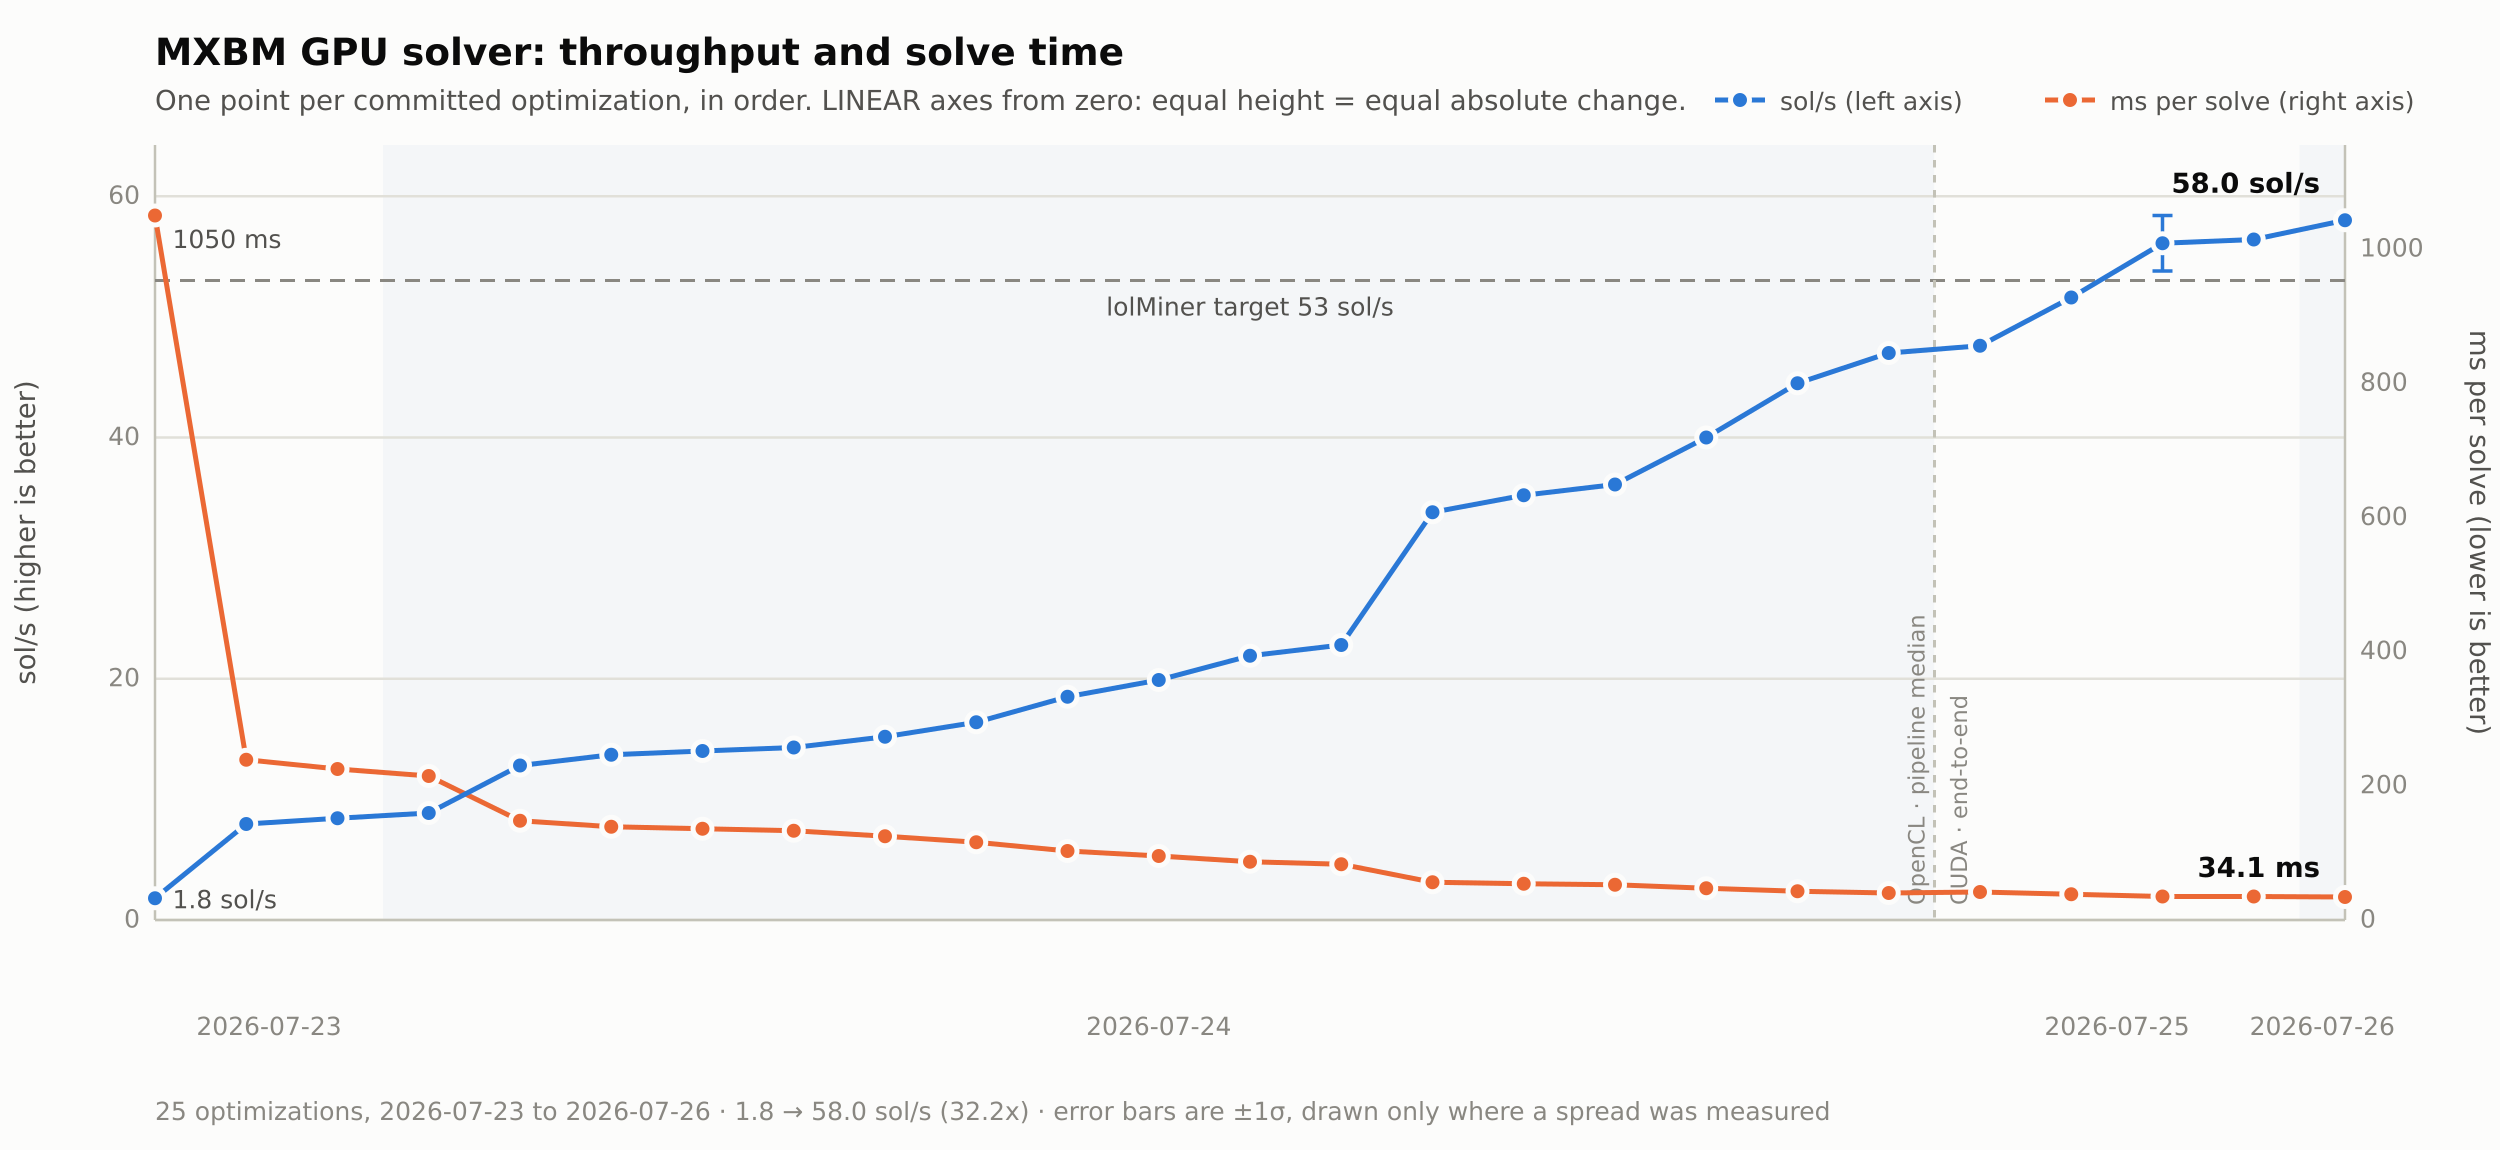
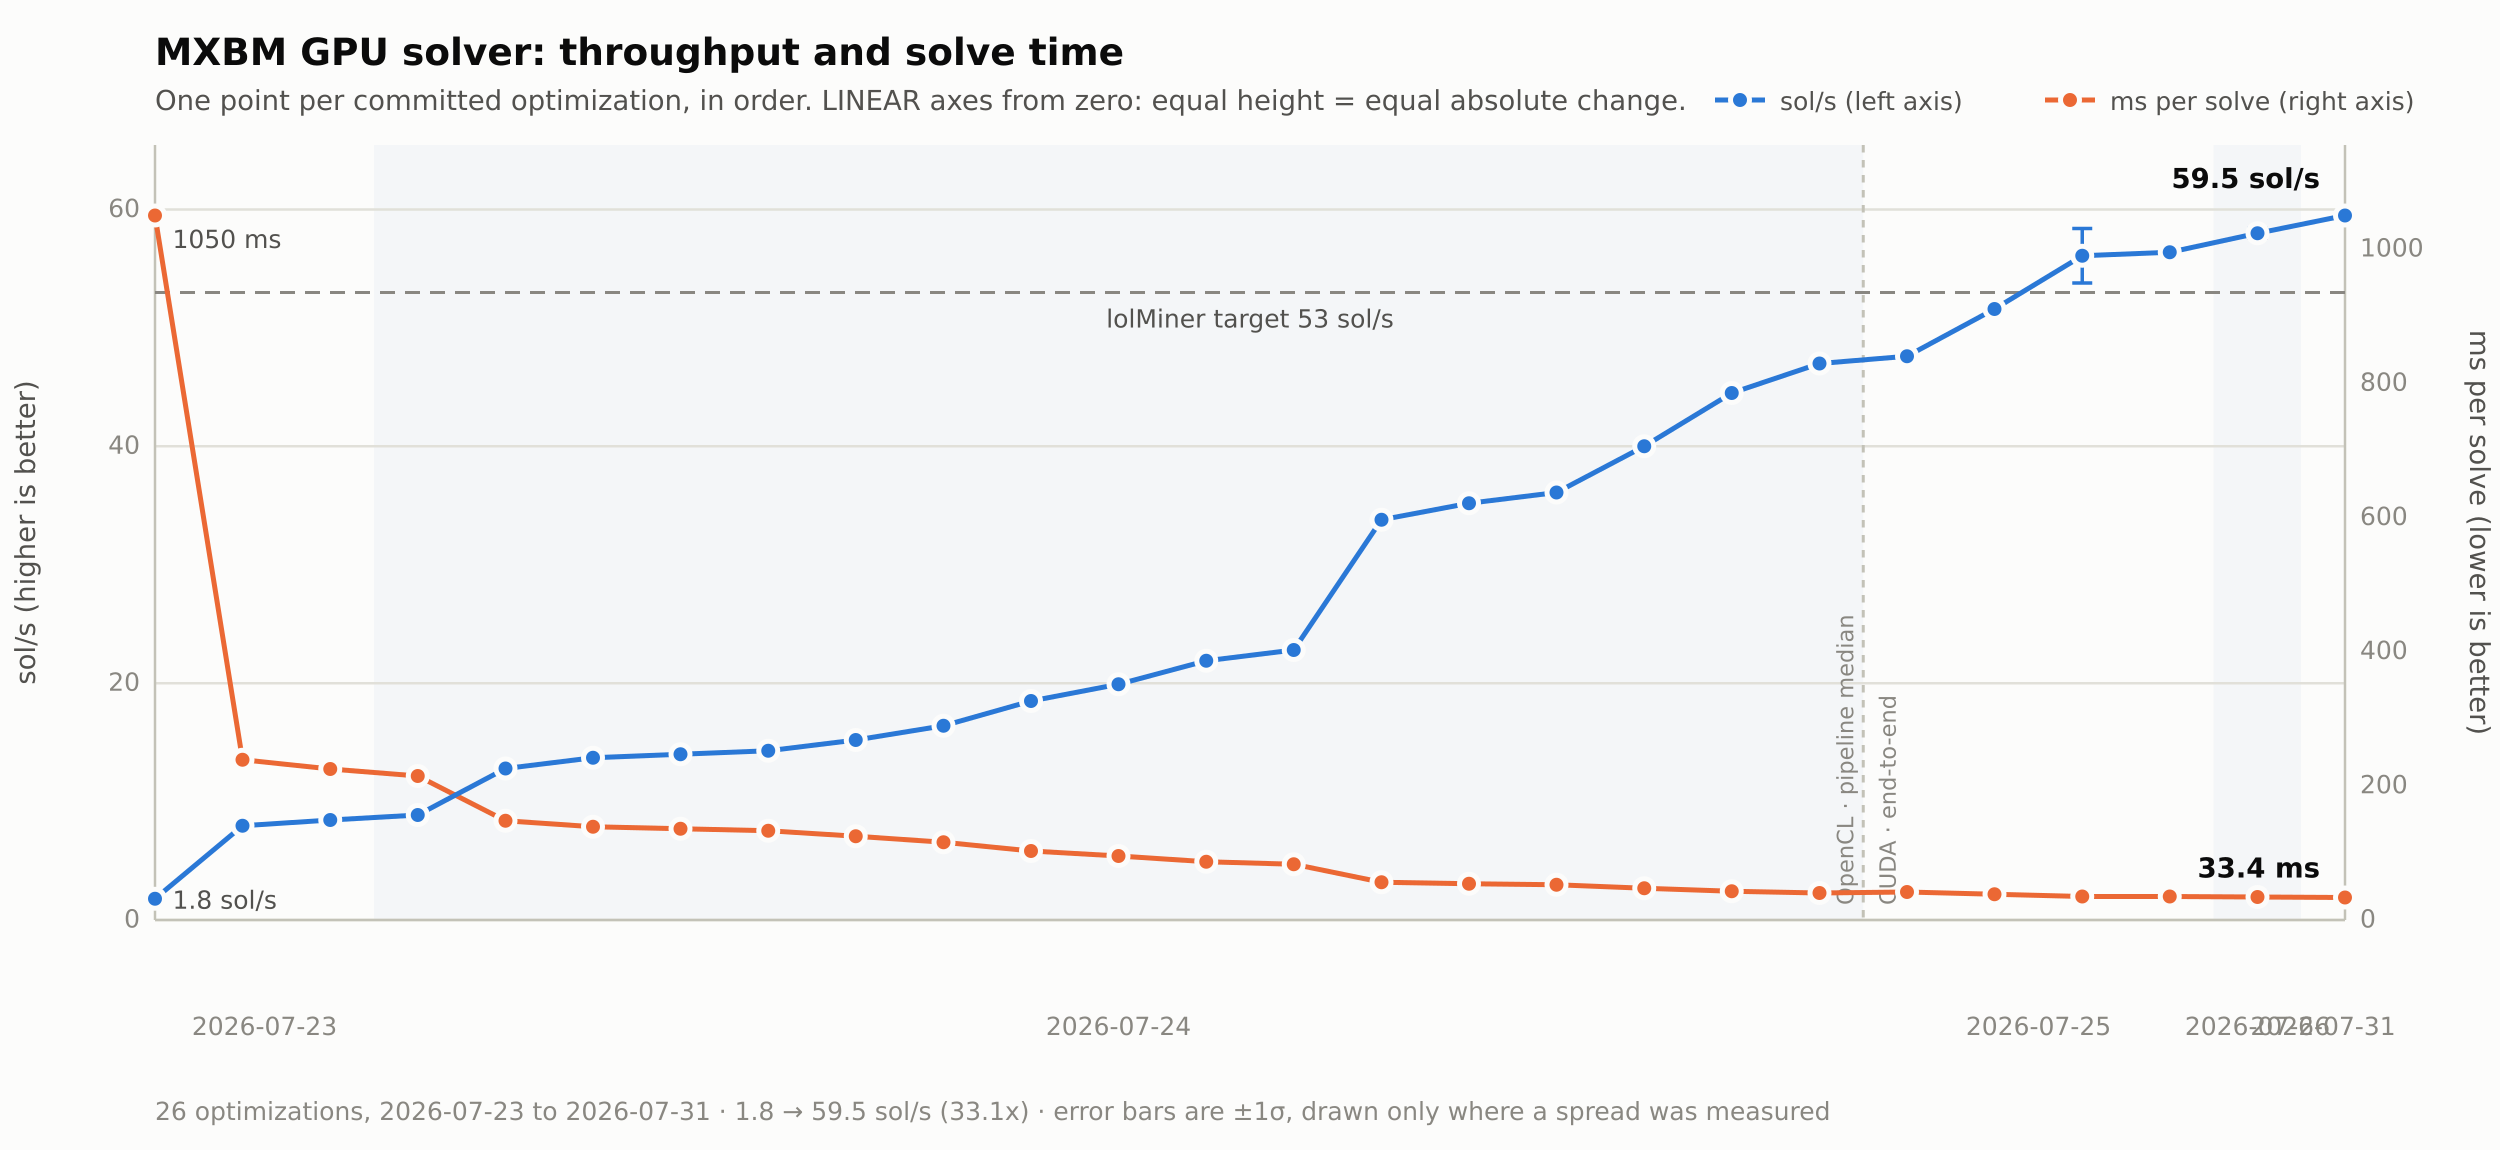
<svg xmlns="http://www.w3.org/2000/svg" width="1000" height="460" viewBox="0 0 1000 460" font-family="DejaVu Sans, Helvetica, Arial, sans-serif">
  <rect width="1000" height="460" fill="#fcfcfb" />
  <text x="62" y="26" font-size="15" font-weight="bold" fill="#0b0b0b">MXBM GPU solver: throughput and solve time</text>
  <text x="62" y="44" font-size="11" fill="#52514e">One point per committed optimization, in order. LINEAR axes from zero: equal height = equal absolute change.</text>
  <line x1="686" y1="40" x2="706" y2="40" stroke="#2a78d6" stroke-width="2" />
  <circle cx="696" cy="40" r="4.8" fill="#fcfcfb" />
  <circle cx="696" cy="40" r="2.8" fill="#2a78d6" />
  <text x="712" y="44" font-size="10" fill="#52514e">sol/s (left axis)</text>
  <line x1="818" y1="40" x2="838" y2="40" stroke="#eb6834" stroke-width="2" />
  <circle cx="828" cy="40" r="4.8" fill="#fcfcfb" />
  <circle cx="828" cy="40" r="2.8" fill="#eb6834" />
  <text x="844" y="44" font-size="10" fill="#52514e">ms per solve (right axis)</text>
-   <text x="107.6" y="414" font-size="10" fill="#898781" text-anchor="middle">2026-07-23</text>
-   <rect x="153.2" y="58" width="620.5" height="310" fill="#f4f6f8" />
-   <text x="463.5" y="414" font-size="10" fill="#898781" text-anchor="middle">2026-07-24</text>
-   <text x="846.8" y="414" font-size="10" fill="#898781" text-anchor="middle">2026-07-25</text>
-   <rect x="919.8" y="58" width="18.2" height="310" fill="#f4f6f8" />
-   <text x="928.9" y="414" font-size="10" fill="#898781" text-anchor="middle">2026-07-26</text>
+   <text x="105.8" y="414" font-size="10" fill="#898781" text-anchor="middle">2026-07-23</text>
+   <rect x="149.6" y="58" width="595.7" height="310" fill="#f4f6f8" />
+   <text x="447.4" y="414" font-size="10" fill="#898781" text-anchor="middle">2026-07-24</text>
+   <text x="815.4" y="414" font-size="10" fill="#898781" text-anchor="middle">2026-07-25</text>
+   <rect x="885.4" y="58" width="35.0" height="310" fill="#f4f6f8" />
+   <text x="903.0" y="414" font-size="10" fill="#898781" text-anchor="middle">2026-07-26</text>
+   <text x="929.2" y="414" font-size="10" fill="#898781" text-anchor="middle">2026-07-31</text>
  <line x1="62" y1="368" x2="938" y2="368" stroke="#e1e0d9" stroke-width="1" />
  <text x="56" y="371" font-size="10" fill="#898781" text-anchor="end">0</text>
-   <line x1="62" y1="271.5" x2="938" y2="271.5" stroke="#e1e0d9" stroke-width="1" />
-   <text x="56" y="274.5" font-size="10" fill="#898781" text-anchor="end">20</text>
-   <line x1="62" y1="175.0" x2="938" y2="175.0" stroke="#e1e0d9" stroke-width="1" />
-   <text x="56" y="178.0" font-size="10" fill="#898781" text-anchor="end">40</text>
-   <line x1="62" y1="78.5" x2="938" y2="78.5" stroke="#e1e0d9" stroke-width="1" />
-   <text x="56" y="81.5" font-size="10" fill="#898781" text-anchor="end">60</text>
+   <line x1="62" y1="273.3" x2="938" y2="273.3" stroke="#e1e0d9" stroke-width="1" />
+   <text x="56" y="276.3" font-size="10" fill="#898781" text-anchor="end">20</text>
+   <line x1="62" y1="178.5" x2="938" y2="178.5" stroke="#e1e0d9" stroke-width="1" />
+   <text x="56" y="181.5" font-size="10" fill="#898781" text-anchor="end">40</text>
+   <line x1="62" y1="83.8" x2="938" y2="83.8" stroke="#e1e0d9" stroke-width="1" />
+   <text x="56" y="86.8" font-size="10" fill="#898781" text-anchor="end">60</text>
  <text x="944" y="371" font-size="10" fill="#898781" text-anchor="start">0</text>
  <text x="944" y="317.3" font-size="10" fill="#898781" text-anchor="start">200</text>
  <text x="944" y="263.6" font-size="10" fill="#898781" text-anchor="start">400</text>
  <text x="944" y="210.0" font-size="10" fill="#898781" text-anchor="start">600</text>
  <text x="944" y="156.3" font-size="10" fill="#898781" text-anchor="start">800</text>
  <text x="944" y="102.6" font-size="10" fill="#898781" text-anchor="start">1000</text>
  <line x1="62" y1="58" x2="62" y2="368" stroke="#c3c2b7" stroke-width="1" />
  <line x1="938" y1="58" x2="938" y2="368" stroke="#c3c2b7" stroke-width="1" />
  <line x1="62" y1="368" x2="938" y2="368" stroke="#c3c2b7" stroke-width="1" />
  <text x="14" y="213" font-size="11" fill="#52514e" text-anchor="middle" transform="rotate(-90 14 213)">sol/s  (higher is better)</text>
  <text x="988" y="213" font-size="11" fill="#52514e" text-anchor="middle" transform="rotate(90 988 213)">ms per solve  (lower is better)</text>
-   <line x1="62" y1="112.2" x2="938" y2="112.2" stroke="#898781" stroke-width="1.2" stroke-dasharray="6 4" />
-   <text x="500" y="126.2" font-size="10" fill="#52514e" text-anchor="middle">lolMiner target 53 sol/s</text>
-   <line x1="773.8" y1="58" x2="773.8" y2="368" stroke="#c3c2b7" stroke-width="1.2" stroke-dasharray="3 3" />
-   <text x="769.8" y="362" font-size="9" fill="#898781" text-anchor="start" transform="rotate(-90 769.8 362)">OpenCL · pipeline median</text>
-   <text x="786.8" y="362" font-size="9" fill="#898781" text-anchor="start" transform="rotate(-90 786.8 362)">CUDA · end-to-end</text>
-   <line x1="865" y1="86.2" x2="865" y2="108.4" stroke="#2a78d6" stroke-width="1.4" />
-   <line x1="861" y1="86.2" x2="869" y2="86.2" stroke="#2a78d6" stroke-width="1.4" />
-   <line x1="861" y1="108.4" x2="869" y2="108.4" stroke="#2a78d6" stroke-width="1.4" />
-   <line x1="938" y1="86.2" x2="938" y2="90.0" stroke="#2a78d6" stroke-width="1.4" />
-   <line x1="934" y1="86.2" x2="942" y2="86.2" stroke="#2a78d6" stroke-width="1.4" />
-   <line x1="934" y1="90.0" x2="942" y2="90.0" stroke="#2a78d6" stroke-width="1.4" />
-   <polyline points="62,86.2 98.5,303.9 135,307.6 171.5,310.4 208,328.3 244.5,330.7 281,331.5 317.5,332.3 354,334.5 390.5,336.9 427,340.4 463.5,342.4 500,344.7 536.5,345.7 573,352.9 609.5,353.5 646,353.9 682.5,355.3 719,356.5 755.5,357.2 792,356.8 828.5,357.7 865,358.6 901.5,358.6 938,358.8" fill="none" stroke="#eb6834" stroke-width="2" stroke-linejoin="round" stroke-linecap="round" />
+   <line x1="62" y1="117.0" x2="938" y2="117.0" stroke="#898781" stroke-width="1.2" stroke-dasharray="6 4" />
+   <text x="500" y="131.0" font-size="10" fill="#52514e" text-anchor="middle">lolMiner target 53 sol/s</text>
+   <line x1="745.3" y1="58" x2="745.3" y2="368" stroke="#c3c2b7" stroke-width="1.2" stroke-dasharray="3 3" />
+   <text x="741.3" y="362" font-size="9" fill="#898781" text-anchor="start" transform="rotate(-90 741.3 362)">OpenCL · pipeline median</text>
+   <text x="758.3" y="362" font-size="9" fill="#898781" text-anchor="start" transform="rotate(-90 758.3 362)">CUDA · end-to-end</text>
+   <line x1="832.9" y1="91.4" x2="832.9" y2="113.2" stroke="#2a78d6" stroke-width="1.4" />
+   <line x1="828.9" y1="91.4" x2="836.9" y2="91.4" stroke="#2a78d6" stroke-width="1.4" />
+   <line x1="828.9" y1="113.2" x2="836.9" y2="113.2" stroke="#2a78d6" stroke-width="1.4" />
+   <line x1="903.0" y1="91.4" x2="903.0" y2="95.2" stroke="#2a78d6" stroke-width="1.4" />
+   <line x1="899.0" y1="91.4" x2="907.0" y2="91.4" stroke="#2a78d6" stroke-width="1.4" />
+   <line x1="899.0" y1="95.2" x2="907.0" y2="95.2" stroke="#2a78d6" stroke-width="1.4" />
+   <polyline points="62,86.2 97.0,303.9 132.1,307.6 167.1,310.4 202.2,328.3 237.2,330.7 272.2,331.5 307.3,332.3 342.3,334.5 377.4,336.9 412.4,340.4 447.4,342.4 482.5,344.7 517.5,345.7 552.6,352.9 587.6,353.5 622.6,353.9 657.7,355.3 692.7,356.5 727.8,357.2 762.8,356.8 797.8,357.7 832.9,358.6 867.9,358.6 903.0,358.8 938,359.0" fill="none" stroke="#eb6834" stroke-width="2" stroke-linejoin="round" stroke-linecap="round" />
  <circle cx="62" cy="86.2" r="4.8" fill="#fcfcfb" />
  <circle cx="62" cy="86.2" r="2.8" fill="#eb6834" />
-   <circle cx="98.5" cy="303.9" r="4.8" fill="#fcfcfb" />
-   <circle cx="98.5" cy="303.9" r="2.8" fill="#eb6834" />
-   <circle cx="135" cy="307.6" r="4.8" fill="#fcfcfb" />
-   <circle cx="135" cy="307.6" r="2.8" fill="#eb6834" />
-   <circle cx="171.5" cy="310.4" r="4.8" fill="#fcfcfb" />
-   <circle cx="171.5" cy="310.4" r="2.8" fill="#eb6834" />
-   <circle cx="208" cy="328.3" r="4.8" fill="#fcfcfb" />
-   <circle cx="208" cy="328.3" r="2.8" fill="#eb6834" />
-   <circle cx="244.5" cy="330.7" r="4.8" fill="#fcfcfb" />
-   <circle cx="244.5" cy="330.7" r="2.8" fill="#eb6834" />
-   <circle cx="281" cy="331.5" r="4.8" fill="#fcfcfb" />
-   <circle cx="281" cy="331.5" r="2.8" fill="#eb6834" />
-   <circle cx="317.5" cy="332.3" r="4.8" fill="#fcfcfb" />
-   <circle cx="317.5" cy="332.3" r="2.8" fill="#eb6834" />
-   <circle cx="354" cy="334.5" r="4.8" fill="#fcfcfb" />
-   <circle cx="354" cy="334.5" r="2.8" fill="#eb6834" />
-   <circle cx="390.5" cy="336.9" r="4.8" fill="#fcfcfb" />
-   <circle cx="390.5" cy="336.9" r="2.8" fill="#eb6834" />
-   <circle cx="427" cy="340.4" r="4.8" fill="#fcfcfb" />
-   <circle cx="427" cy="340.4" r="2.8" fill="#eb6834" />
-   <circle cx="463.5" cy="342.4" r="4.8" fill="#fcfcfb" />
-   <circle cx="463.5" cy="342.4" r="2.8" fill="#eb6834" />
-   <circle cx="500" cy="344.7" r="4.8" fill="#fcfcfb" />
-   <circle cx="500" cy="344.7" r="2.8" fill="#eb6834" />
-   <circle cx="536.5" cy="345.7" r="4.8" fill="#fcfcfb" />
-   <circle cx="536.5" cy="345.7" r="2.8" fill="#eb6834" />
-   <circle cx="573" cy="352.9" r="4.8" fill="#fcfcfb" />
-   <circle cx="573" cy="352.9" r="2.8" fill="#eb6834" />
-   <circle cx="609.5" cy="353.5" r="4.8" fill="#fcfcfb" />
-   <circle cx="609.5" cy="353.5" r="2.8" fill="#eb6834" />
-   <circle cx="646" cy="353.9" r="4.8" fill="#fcfcfb" />
-   <circle cx="646" cy="353.9" r="2.8" fill="#eb6834" />
-   <circle cx="682.5" cy="355.3" r="4.8" fill="#fcfcfb" />
-   <circle cx="682.5" cy="355.3" r="2.8" fill="#eb6834" />
-   <circle cx="719" cy="356.5" r="4.8" fill="#fcfcfb" />
-   <circle cx="719" cy="356.5" r="2.8" fill="#eb6834" />
-   <circle cx="755.5" cy="357.2" r="4.8" fill="#fcfcfb" />
-   <circle cx="755.5" cy="357.2" r="2.8" fill="#eb6834" />
-   <circle cx="792" cy="356.8" r="4.8" fill="#fcfcfb" />
-   <circle cx="792" cy="356.8" r="2.8" fill="#eb6834" />
-   <circle cx="828.5" cy="357.7" r="4.8" fill="#fcfcfb" />
-   <circle cx="828.5" cy="357.7" r="2.8" fill="#eb6834" />
-   <circle cx="865" cy="358.6" r="4.8" fill="#fcfcfb" />
-   <circle cx="865" cy="358.6" r="2.8" fill="#eb6834" />
-   <circle cx="901.5" cy="358.6" r="4.8" fill="#fcfcfb" />
-   <circle cx="901.5" cy="358.6" r="2.8" fill="#eb6834" />
-   <circle cx="938" cy="358.8" r="4.8" fill="#fcfcfb" />
-   <circle cx="938" cy="358.8" r="2.8" fill="#eb6834" />
-   <polyline points="62,359.3 98.5,329.6 135,327.3 171.5,325.2 208,306.2 244.5,301.9 281,300.4 317.5,299.0 354,294.7 390.5,288.9 427,278.7 463.5,272.0 500,262.3 536.5,258.0 573,204.9 609.5,198.1 646,193.8 682.5,175.0 719,153.3 755.5,141.2 792,138.3 828.5,119.0 865,97.3 901.5,95.8 938,88.1" fill="none" stroke="#2a78d6" stroke-width="2" stroke-linejoin="round" stroke-linecap="round" />
-   <circle cx="62" cy="359.3" r="4.8" fill="#fcfcfb" />
-   <circle cx="62" cy="359.3" r="2.8" fill="#2a78d6" />
-   <circle cx="98.5" cy="329.6" r="4.8" fill="#fcfcfb" />
-   <circle cx="98.5" cy="329.6" r="2.8" fill="#2a78d6" />
-   <circle cx="135" cy="327.3" r="4.8" fill="#fcfcfb" />
-   <circle cx="135" cy="327.3" r="2.8" fill="#2a78d6" />
-   <circle cx="171.5" cy="325.2" r="4.8" fill="#fcfcfb" />
-   <circle cx="171.5" cy="325.2" r="2.8" fill="#2a78d6" />
-   <circle cx="208" cy="306.2" r="4.8" fill="#fcfcfb" />
-   <circle cx="208" cy="306.2" r="2.8" fill="#2a78d6" />
-   <circle cx="244.5" cy="301.9" r="4.8" fill="#fcfcfb" />
-   <circle cx="244.5" cy="301.9" r="2.8" fill="#2a78d6" />
-   <circle cx="281" cy="300.4" r="4.8" fill="#fcfcfb" />
-   <circle cx="281" cy="300.4" r="2.8" fill="#2a78d6" />
-   <circle cx="317.5" cy="299.0" r="4.8" fill="#fcfcfb" />
-   <circle cx="317.5" cy="299.0" r="2.8" fill="#2a78d6" />
-   <circle cx="354" cy="294.7" r="4.8" fill="#fcfcfb" />
-   <circle cx="354" cy="294.7" r="2.8" fill="#2a78d6" />
-   <circle cx="390.5" cy="288.9" r="4.8" fill="#fcfcfb" />
-   <circle cx="390.5" cy="288.9" r="2.8" fill="#2a78d6" />
-   <circle cx="427" cy="278.7" r="4.8" fill="#fcfcfb" />
-   <circle cx="427" cy="278.7" r="2.8" fill="#2a78d6" />
-   <circle cx="463.5" cy="272.0" r="4.8" fill="#fcfcfb" />
-   <circle cx="463.5" cy="272.0" r="2.8" fill="#2a78d6" />
-   <circle cx="500" cy="262.3" r="4.8" fill="#fcfcfb" />
-   <circle cx="500" cy="262.3" r="2.8" fill="#2a78d6" />
-   <circle cx="536.5" cy="258.0" r="4.8" fill="#fcfcfb" />
-   <circle cx="536.5" cy="258.0" r="2.8" fill="#2a78d6" />
-   <circle cx="573" cy="204.9" r="4.8" fill="#fcfcfb" />
-   <circle cx="573" cy="204.9" r="2.8" fill="#2a78d6" />
-   <circle cx="609.5" cy="198.1" r="4.8" fill="#fcfcfb" />
-   <circle cx="609.5" cy="198.1" r="2.8" fill="#2a78d6" />
-   <circle cx="646" cy="193.8" r="4.8" fill="#fcfcfb" />
-   <circle cx="646" cy="193.8" r="2.8" fill="#2a78d6" />
-   <circle cx="682.5" cy="175.0" r="4.8" fill="#fcfcfb" />
-   <circle cx="682.5" cy="175.0" r="2.8" fill="#2a78d6" />
-   <circle cx="719" cy="153.3" r="4.8" fill="#fcfcfb" />
-   <circle cx="719" cy="153.3" r="2.8" fill="#2a78d6" />
-   <circle cx="755.5" cy="141.2" r="4.8" fill="#fcfcfb" />
-   <circle cx="755.5" cy="141.2" r="2.8" fill="#2a78d6" />
-   <circle cx="792" cy="138.3" r="4.8" fill="#fcfcfb" />
-   <circle cx="792" cy="138.3" r="2.8" fill="#2a78d6" />
-   <circle cx="828.5" cy="119.0" r="4.8" fill="#fcfcfb" />
-   <circle cx="828.5" cy="119.0" r="2.8" fill="#2a78d6" />
-   <circle cx="865" cy="97.3" r="4.8" fill="#fcfcfb" />
-   <circle cx="865" cy="97.3" r="2.8" fill="#2a78d6" />
-   <circle cx="901.5" cy="95.8" r="4.8" fill="#fcfcfb" />
-   <circle cx="901.5" cy="95.8" r="2.8" fill="#2a78d6" />
-   <circle cx="938" cy="88.1" r="4.8" fill="#fcfcfb" />
-   <circle cx="938" cy="88.1" r="2.8" fill="#2a78d6" />
-   <text x="928" y="77.1" font-size="11" font-weight="bold" fill="#0b0b0b" text-anchor="end">58.0 sol/s</text>
-   <text x="928" y="350.8" font-size="11" font-weight="bold" fill="#0b0b0b" text-anchor="end">34.1 ms</text>
-   <text x="69" y="363.3" font-size="10" fill="#52514e">1.8 sol/s</text>
+   <circle cx="97.0" cy="303.9" r="4.8" fill="#fcfcfb" />
+   <circle cx="97.0" cy="303.9" r="2.8" fill="#eb6834" />
+   <circle cx="132.1" cy="307.6" r="4.8" fill="#fcfcfb" />
+   <circle cx="132.1" cy="307.6" r="2.8" fill="#eb6834" />
+   <circle cx="167.1" cy="310.4" r="4.8" fill="#fcfcfb" />
+   <circle cx="167.1" cy="310.4" r="2.8" fill="#eb6834" />
+   <circle cx="202.2" cy="328.3" r="4.8" fill="#fcfcfb" />
+   <circle cx="202.2" cy="328.3" r="2.8" fill="#eb6834" />
+   <circle cx="237.2" cy="330.7" r="4.8" fill="#fcfcfb" />
+   <circle cx="237.2" cy="330.7" r="2.8" fill="#eb6834" />
+   <circle cx="272.2" cy="331.5" r="4.8" fill="#fcfcfb" />
+   <circle cx="272.2" cy="331.5" r="2.8" fill="#eb6834" />
+   <circle cx="307.3" cy="332.3" r="4.8" fill="#fcfcfb" />
+   <circle cx="307.3" cy="332.3" r="2.8" fill="#eb6834" />
+   <circle cx="342.3" cy="334.5" r="4.8" fill="#fcfcfb" />
+   <circle cx="342.3" cy="334.5" r="2.8" fill="#eb6834" />
+   <circle cx="377.4" cy="336.9" r="4.8" fill="#fcfcfb" />
+   <circle cx="377.4" cy="336.9" r="2.8" fill="#eb6834" />
+   <circle cx="412.4" cy="340.4" r="4.8" fill="#fcfcfb" />
+   <circle cx="412.4" cy="340.4" r="2.8" fill="#eb6834" />
+   <circle cx="447.4" cy="342.4" r="4.8" fill="#fcfcfb" />
+   <circle cx="447.4" cy="342.4" r="2.8" fill="#eb6834" />
+   <circle cx="482.5" cy="344.7" r="4.8" fill="#fcfcfb" />
+   <circle cx="482.5" cy="344.7" r="2.8" fill="#eb6834" />
+   <circle cx="517.5" cy="345.7" r="4.8" fill="#fcfcfb" />
+   <circle cx="517.5" cy="345.7" r="2.8" fill="#eb6834" />
+   <circle cx="552.6" cy="352.9" r="4.8" fill="#fcfcfb" />
+   <circle cx="552.6" cy="352.9" r="2.8" fill="#eb6834" />
+   <circle cx="587.6" cy="353.5" r="4.8" fill="#fcfcfb" />
+   <circle cx="587.6" cy="353.5" r="2.8" fill="#eb6834" />
+   <circle cx="622.6" cy="353.9" r="4.8" fill="#fcfcfb" />
+   <circle cx="622.6" cy="353.9" r="2.8" fill="#eb6834" />
+   <circle cx="657.7" cy="355.3" r="4.8" fill="#fcfcfb" />
+   <circle cx="657.7" cy="355.3" r="2.8" fill="#eb6834" />
+   <circle cx="692.7" cy="356.5" r="4.8" fill="#fcfcfb" />
+   <circle cx="692.7" cy="356.5" r="2.8" fill="#eb6834" />
+   <circle cx="727.8" cy="357.2" r="4.8" fill="#fcfcfb" />
+   <circle cx="727.8" cy="357.2" r="2.8" fill="#eb6834" />
+   <circle cx="762.8" cy="356.8" r="4.8" fill="#fcfcfb" />
+   <circle cx="762.8" cy="356.8" r="2.8" fill="#eb6834" />
+   <circle cx="797.8" cy="357.7" r="4.8" fill="#fcfcfb" />
+   <circle cx="797.8" cy="357.7" r="2.8" fill="#eb6834" />
+   <circle cx="832.9" cy="358.6" r="4.8" fill="#fcfcfb" />
+   <circle cx="832.9" cy="358.6" r="2.8" fill="#eb6834" />
+   <circle cx="867.9" cy="358.6" r="4.8" fill="#fcfcfb" />
+   <circle cx="867.9" cy="358.6" r="2.8" fill="#eb6834" />
+   <circle cx="903.0" cy="358.8" r="4.8" fill="#fcfcfb" />
+   <circle cx="903.0" cy="358.8" r="2.8" fill="#eb6834" />
+   <circle cx="938" cy="359.0" r="4.8" fill="#fcfcfb" />
+   <circle cx="938" cy="359.0" r="2.8" fill="#eb6834" />
+   <polyline points="62,359.5 97.0,330.3 132.1,328.0 167.1,326.0 202.2,307.4 237.2,303.1 272.2,301.7 307.3,300.3 342.3,296.0 377.4,290.3 412.4,280.4 447.4,273.7 482.5,264.3 517.5,260.0 552.6,207.9 587.6,201.3 622.6,197.0 657.7,178.5 692.7,157.2 727.8,145.4 762.8,142.5 797.8,123.6 832.9,102.3 867.9,100.9 903.0,93.3 938,86.2" fill="none" stroke="#2a78d6" stroke-width="2" stroke-linejoin="round" stroke-linecap="round" />
+   <circle cx="62" cy="359.5" r="4.8" fill="#fcfcfb" />
+   <circle cx="62" cy="359.5" r="2.8" fill="#2a78d6" />
+   <circle cx="97.0" cy="330.3" r="4.8" fill="#fcfcfb" />
+   <circle cx="97.0" cy="330.3" r="2.8" fill="#2a78d6" />
+   <circle cx="132.1" cy="328.0" r="4.8" fill="#fcfcfb" />
+   <circle cx="132.1" cy="328.0" r="2.8" fill="#2a78d6" />
+   <circle cx="167.1" cy="326.0" r="4.8" fill="#fcfcfb" />
+   <circle cx="167.1" cy="326.0" r="2.8" fill="#2a78d6" />
+   <circle cx="202.2" cy="307.4" r="4.8" fill="#fcfcfb" />
+   <circle cx="202.2" cy="307.4" r="2.8" fill="#2a78d6" />
+   <circle cx="237.2" cy="303.1" r="4.8" fill="#fcfcfb" />
+   <circle cx="237.2" cy="303.1" r="2.8" fill="#2a78d6" />
+   <circle cx="272.2" cy="301.7" r="4.8" fill="#fcfcfb" />
+   <circle cx="272.2" cy="301.7" r="2.8" fill="#2a78d6" />
+   <circle cx="307.3" cy="300.3" r="4.8" fill="#fcfcfb" />
+   <circle cx="307.3" cy="300.3" r="2.8" fill="#2a78d6" />
+   <circle cx="342.3" cy="296.0" r="4.8" fill="#fcfcfb" />
+   <circle cx="342.3" cy="296.0" r="2.8" fill="#2a78d6" />
+   <circle cx="377.4" cy="290.3" r="4.8" fill="#fcfcfb" />
+   <circle cx="377.4" cy="290.3" r="2.8" fill="#2a78d6" />
+   <circle cx="412.4" cy="280.4" r="4.8" fill="#fcfcfb" />
+   <circle cx="412.4" cy="280.4" r="2.8" fill="#2a78d6" />
+   <circle cx="447.4" cy="273.7" r="4.8" fill="#fcfcfb" />
+   <circle cx="447.4" cy="273.7" r="2.8" fill="#2a78d6" />
+   <circle cx="482.5" cy="264.3" r="4.8" fill="#fcfcfb" />
+   <circle cx="482.5" cy="264.3" r="2.8" fill="#2a78d6" />
+   <circle cx="517.5" cy="260.0" r="4.8" fill="#fcfcfb" />
+   <circle cx="517.5" cy="260.0" r="2.8" fill="#2a78d6" />
+   <circle cx="552.6" cy="207.9" r="4.8" fill="#fcfcfb" />
+   <circle cx="552.6" cy="207.9" r="2.8" fill="#2a78d6" />
+   <circle cx="587.6" cy="201.3" r="4.8" fill="#fcfcfb" />
+   <circle cx="587.6" cy="201.3" r="2.8" fill="#2a78d6" />
+   <circle cx="622.6" cy="197.0" r="4.8" fill="#fcfcfb" />
+   <circle cx="622.6" cy="197.0" r="2.8" fill="#2a78d6" />
+   <circle cx="657.7" cy="178.5" r="4.8" fill="#fcfcfb" />
+   <circle cx="657.7" cy="178.5" r="2.8" fill="#2a78d6" />
+   <circle cx="692.7" cy="157.2" r="4.8" fill="#fcfcfb" />
+   <circle cx="692.7" cy="157.2" r="2.8" fill="#2a78d6" />
+   <circle cx="727.8" cy="145.4" r="4.8" fill="#fcfcfb" />
+   <circle cx="727.8" cy="145.4" r="2.8" fill="#2a78d6" />
+   <circle cx="762.8" cy="142.5" r="4.8" fill="#fcfcfb" />
+   <circle cx="762.8" cy="142.5" r="2.8" fill="#2a78d6" />
+   <circle cx="797.8" cy="123.6" r="4.8" fill="#fcfcfb" />
+   <circle cx="797.8" cy="123.6" r="2.8" fill="#2a78d6" />
+   <circle cx="832.9" cy="102.3" r="4.8" fill="#fcfcfb" />
+   <circle cx="832.9" cy="102.3" r="2.8" fill="#2a78d6" />
+   <circle cx="867.9" cy="100.9" r="4.8" fill="#fcfcfb" />
+   <circle cx="867.9" cy="100.9" r="2.8" fill="#2a78d6" />
+   <circle cx="903.0" cy="93.3" r="4.8" fill="#fcfcfb" />
+   <circle cx="903.0" cy="93.3" r="2.8" fill="#2a78d6" />
+   <circle cx="938" cy="86.2" r="4.8" fill="#fcfcfb" />
+   <circle cx="938" cy="86.2" r="2.8" fill="#2a78d6" />
+   <text x="928" y="75.2" font-size="11" font-weight="bold" fill="#0b0b0b" text-anchor="end">59.5 sol/s</text>
+   <text x="928" y="351.0" font-size="11" font-weight="bold" fill="#0b0b0b" text-anchor="end">33.4 ms</text>
+   <text x="69" y="363.5" font-size="10" fill="#52514e">1.8 sol/s</text>
  <text x="69" y="99.2" font-size="10" fill="#52514e">1050 ms</text>
-   <text x="62" y="448" font-size="10" fill="#898781">25 optimizations, 2026-07-23 to 2026-07-26  ·  1.8 → 58.0 sol/s (32.2x)  ·  error bars are ±1σ, drawn only where a spread was measured</text>
+   <text x="62" y="448" font-size="10" fill="#898781">26 optimizations, 2026-07-23 to 2026-07-31  ·  1.8 → 59.5 sol/s (33.1x)  ·  error bars are ±1σ, drawn only where a spread was measured</text>
</svg>
